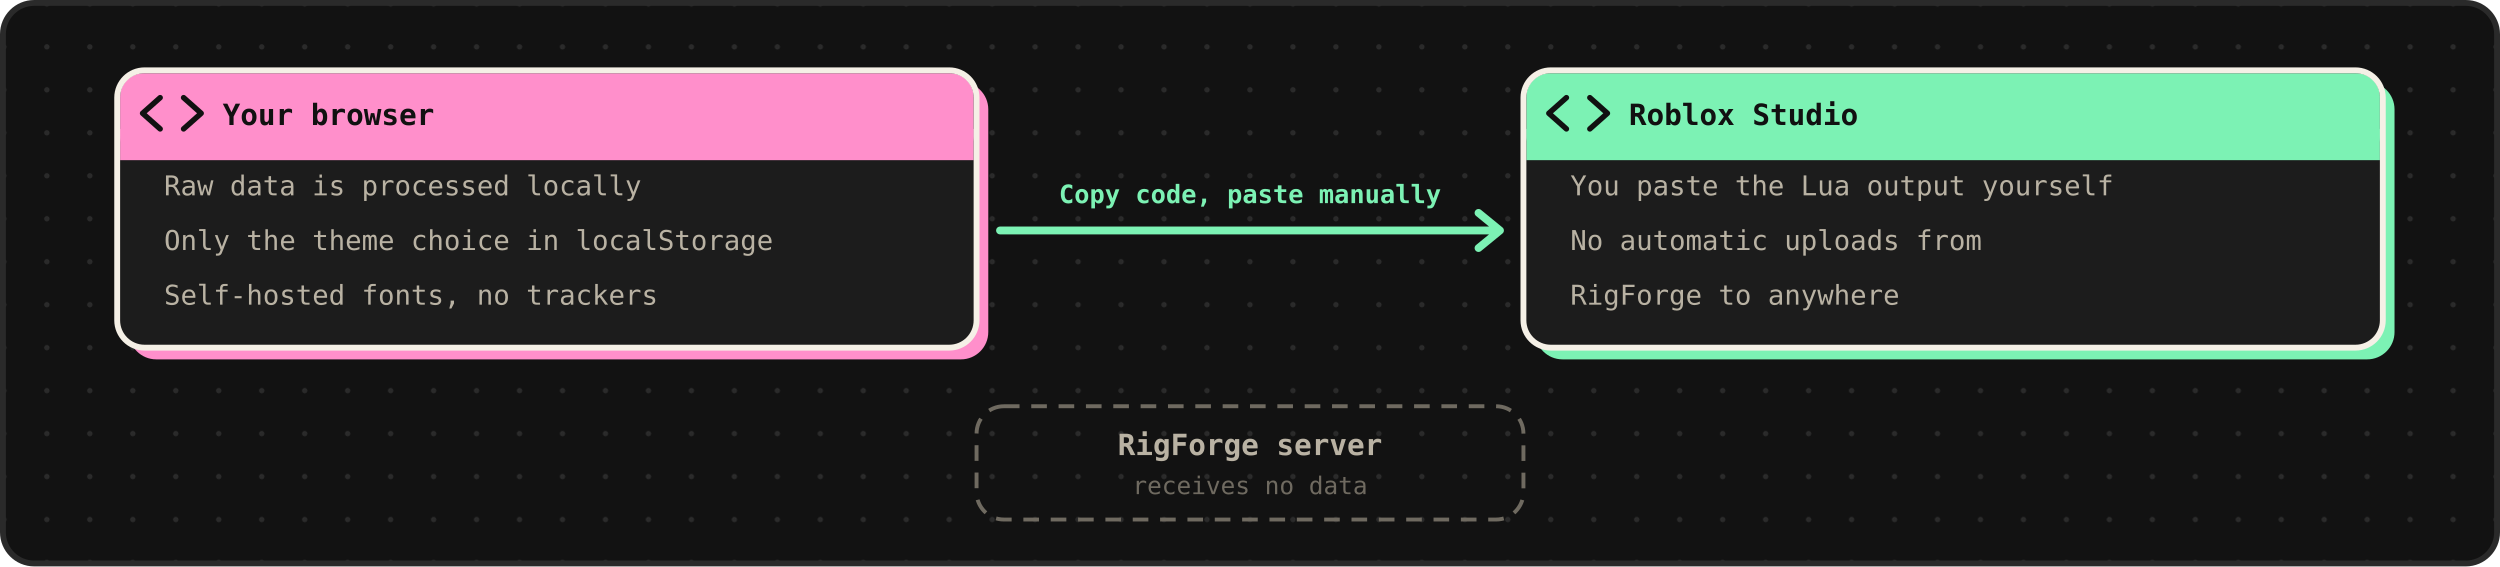
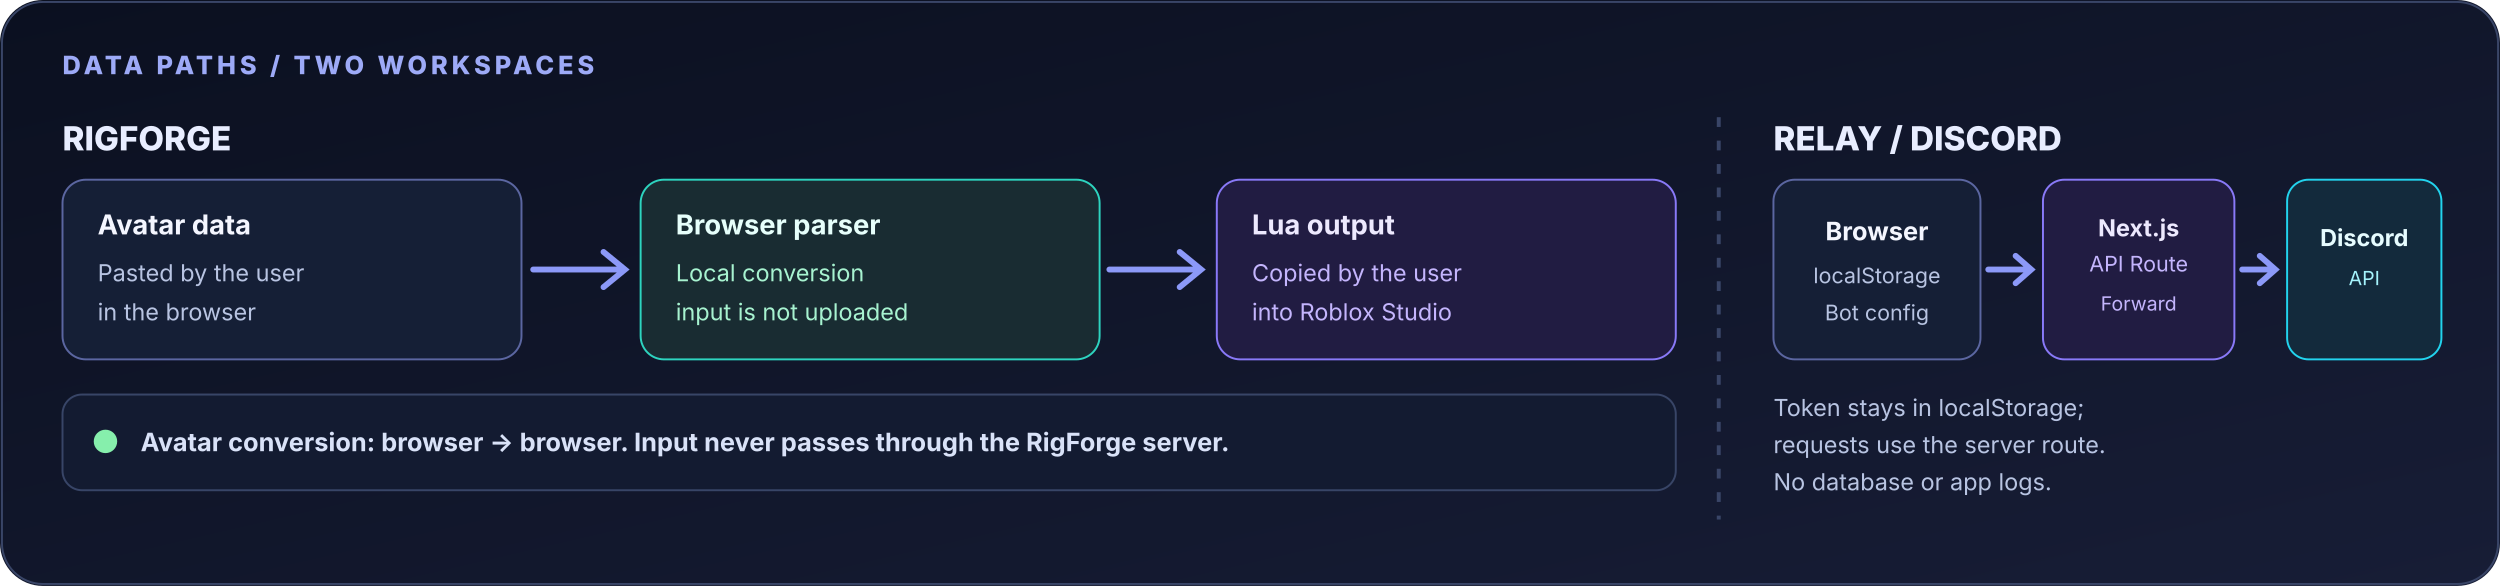
- <svg xmlns="http://www.w3.org/2000/svg" viewBox="0 0 1280 290" width="1280" height="290" role="img" aria-labelledby="t d" font-family="JetBrains Mono, ui-monospace, SFMono-Regular, Menlo, Consolas, monospace">
+ <svg xmlns="http://www.w3.org/2000/svg" viewBox="0 0 1280 300" width="1280" height="300" role="img" aria-labelledby="title desc">
  <defs>
-     <pattern id="dots" width="22" height="22" patternUnits="userSpaceOnUse">
-       <circle cx="2" cy="2" r="1.4" fill="#2a2a2a" />
-     </pattern>
+     <linearGradient id="bg" x1="0" y1="0" x2="1" y2="1">
+       <stop stop-color="#0B1020" />
+       <stop offset="1" stop-color="#171D36" />
+     </linearGradient>
  </defs>
-   <rect x="1.5" y="1.5" width="1277" height="287" rx="16" fill="#121212" />
-   <rect x="1.5" y="1.5" width="1277" height="287" rx="16" fill="url(#dots)" />
-   <rect x="1.5" y="1.5" width="1277" height="287" rx="16" fill="none" stroke="#2a2a2a" stroke-width="3" />
-   <rect x="66" y="42" width="440" height="142" rx="14" fill="#ff8fcb" />
-   <rect x="60" y="36" width="440" height="142" rx="14" fill="#1c1c1c" />
-   <rect x="61.5" y="37.5" width="437" height="44" rx="12" fill="#ff8fcb" />
-   <rect x="61.5" y="66" width="437" height="16" fill="#ff8fcb" />
-   <rect x="60" y="36" width="440" height="142" rx="14" fill="none" stroke="#f5f0e6" stroke-width="3" />
-   <path d="M82 50 L73 58 L82 66 M94 50 L103 58 L94 66" fill="none" stroke="#111111" stroke-width="2.8" stroke-linecap="round" stroke-linejoin="round" />
-   <text x="114" y="64" font-size="15" font-weight="800" fill="#111111" text-anchor="start">Your browser</text>
-   <text x="84" y="100" font-size="14" font-weight="500" fill="#b9b2a3" text-anchor="start">Raw data is processed locally</text>
-   <text x="84" y="128" font-size="14" font-weight="500" fill="#b9b2a3" text-anchor="start">Only the theme choice in localStorage</text>
-   <text x="84" y="156" font-size="14" font-weight="500" fill="#b9b2a3" text-anchor="start">Self-hosted fonts, no trackers</text>
-   <rect x="786" y="42" width="440" height="142" rx="14" fill="#7cf2b4" />
-   <rect x="780" y="36" width="440" height="142" rx="14" fill="#1c1c1c" />
-   <rect x="781.5" y="37.5" width="437" height="44" rx="12" fill="#7cf2b4" />
-   <rect x="781.5" y="66" width="437" height="16" fill="#7cf2b4" />
-   <rect x="780" y="36" width="440" height="142" rx="14" fill="none" stroke="#f5f0e6" stroke-width="3" />
-   <path d="M802 50 L793 58 L802 66 M814 50 L823 58 L814 66" fill="none" stroke="#111111" stroke-width="2.8" stroke-linecap="round" stroke-linejoin="round" />
-   <text x="834" y="64" font-size="15" font-weight="800" fill="#111111" text-anchor="start">Roblox Studio</text>
-   <text x="804" y="100" font-size="14" font-weight="500" fill="#b9b2a3" text-anchor="start">You paste the Lua output yourself</text>
-   <text x="804" y="128" font-size="14" font-weight="500" fill="#b9b2a3" text-anchor="start">No automatic uploads from</text>
-   <text x="804" y="156" font-size="14" font-weight="500" fill="#b9b2a3" text-anchor="start">RigForge to anywhere</text>
-   <text x="640" y="104" font-size="13" font-weight="600" fill="#7cf2b4" text-anchor="middle">Copy code, paste manually</text>
-   <path d="M512 118 H768 M757 109 L768 118 L757 127" fill="none" stroke="#7cf2b4" stroke-width="4" stroke-linecap="round" stroke-linejoin="round" />
-   <rect x="500" y="208" width="280" height="58" rx="14" fill="none" stroke="#6f6a60" stroke-width="2" stroke-dasharray="8 6" />
-   <text x="640" y="233" font-size="15" font-weight="700" fill="#b9b2a3" text-anchor="middle">RigForge server</text>
-   <text x="640" y="253" font-size="12.5" font-weight="500" fill="#6f6a60" text-anchor="middle">receives no data</text>
+   <rect width="1280" height="300" rx="22" fill="url(#bg)" />
+   <rect x="1" y="1" width="1278" height="298" rx="21" fill="none" stroke="#394567" />
+   <text x="32" y="38" font-family="Inter,Arial,sans-serif" font-size="13" font-weight="800" letter-spacing="2" fill="#9DAAF7">DATA PATHS / TWO WORKSPACES</text>
+   <g font-family="Inter,Arial,sans-serif">
+     <text x="32" y="77" font-size="17" font-weight="800" fill="#E8EDFF">RIGFORGE</text>
+     <g transform="translate(32 92)">
+       <rect width="235" height="92" rx="12" fill="#151F36" stroke="#5B66A1" />
+       <text x="18" y="28" font-size="14" font-weight="700" fill="#F4F6FF">Avatar data</text>
+       <text x="18" y="52" font-size="12" fill="#B8C4E2">Pasted by the user</text>
+       <text x="18" y="72" font-size="12" fill="#B8C4E2">in the browser</text>
+     </g>
+     <path d="M273 138H320M309 129L320 138L309 147" fill="none" stroke="#8C99F8" stroke-width="3" stroke-linecap="round" />
+     <g transform="translate(328 92)">
+       <rect width="235" height="92" rx="12" fill="#192C32" stroke="#2DD4BF" />
+       <text x="18" y="28" font-size="14" font-weight="700" fill="#E6FFFB">Browser parser</text>
+       <text x="18" y="52" font-size="12" fill="#A7F3D0">Local conversion</text>
+       <text x="18" y="72" font-size="12" fill="#A7F3D0">input is not uploaded</text>
+     </g>
+     <path d="M568 138H615M604 129L615 138L604 147" fill="none" stroke="#8C99F8" stroke-width="3" stroke-linecap="round" />
+     <g transform="translate(623 92)">
+       <rect width="235" height="92" rx="12" fill="#211C42" stroke="#8979F8" />
+       <text x="18" y="28" font-size="14" font-weight="700" fill="#EDE9FE">Lua output</text>
+       <text x="18" y="52" font-size="12" fill="#C4B5FD">Copied by the user</text>
+       <text x="18" y="72" font-size="12" fill="#C4B5FD">into Roblox Studio</text>
+     </g>
+     <rect x="32" y="202" width="826" height="49" rx="10" fill="#131B31" stroke="#384567" />
+     <circle cx="54" cy="226" r="6" fill="#86EFAC" />
+     <text x="72" y="231" font-size="13" font-weight="700" fill="#D9E2F8">Avatar conversion: browser → browser. Input never passes through the RigForge server.</text>
+     <path d="M880 60V266" stroke="#394567" stroke-width="2" stroke-dasharray="5 7" />
+     <text x="908" y="77" font-size="17" font-weight="800" fill="#E8EDFF">RELAY / DISCORD</text>
+     <g transform="translate(908 92)">
+       <rect width="106" height="92" rx="11" fill="#151F36" stroke="#5B66A1" />
+       <text x="53" y="31" font-size="13" font-weight="700" fill="#F4F6FF" text-anchor="middle">Browser</text>
+       <text x="53" y="53" font-size="11" fill="#B8C4E2" text-anchor="middle">localStorage</text>
+       <text x="53" y="72" font-size="11" fill="#B8C4E2" text-anchor="middle">Bot config</text>
+     </g>
+     <path d="M1018 138H1040M1032 131L1040 138L1032 145" fill="none" stroke="#8C99F8" stroke-width="3" stroke-linecap="round" />
+     <g transform="translate(1046 92)">
+       <rect width="98" height="92" rx="11" fill="#211C42" stroke="#8979F8" />
+       <text x="49" y="29" font-size="12" font-weight="700" fill="#EDE9FE" text-anchor="middle">Next.js</text>
+       <text x="49" y="47" font-size="11" fill="#C4B5FD" text-anchor="middle">API Route</text>
+       <text x="49" y="67" font-size="10" fill="#C4B5FD" text-anchor="middle">Forward</text>
+     </g>
+     <path d="M1148 138H1165M1157 131L1165 138L1157 145" fill="none" stroke="#8C99F8" stroke-width="3" stroke-linecap="round" />
+     <g transform="translate(1171 92)">
+       <rect width="79" height="92" rx="11" fill="#132A3C" stroke="#22D3EE" />
+       <text x="39.5" y="34" font-size="12" font-weight="700" fill="#E6FCFF" text-anchor="middle">Discord</text>
+       <text x="39.5" y="54" font-size="10" fill="#A5F3FC" text-anchor="middle">API</text>
+     </g>
+     <text x="908" y="213" font-size="12" fill="#B8C4E2">Token stays in localStorage;</text>
+     <text x="908" y="232" font-size="12" fill="#B8C4E2">requests use the server route.</text>
+     <text x="908" y="251" font-size="12" fill="#B8C4E2">No database or app logs.</text>
+   </g>
</svg>
